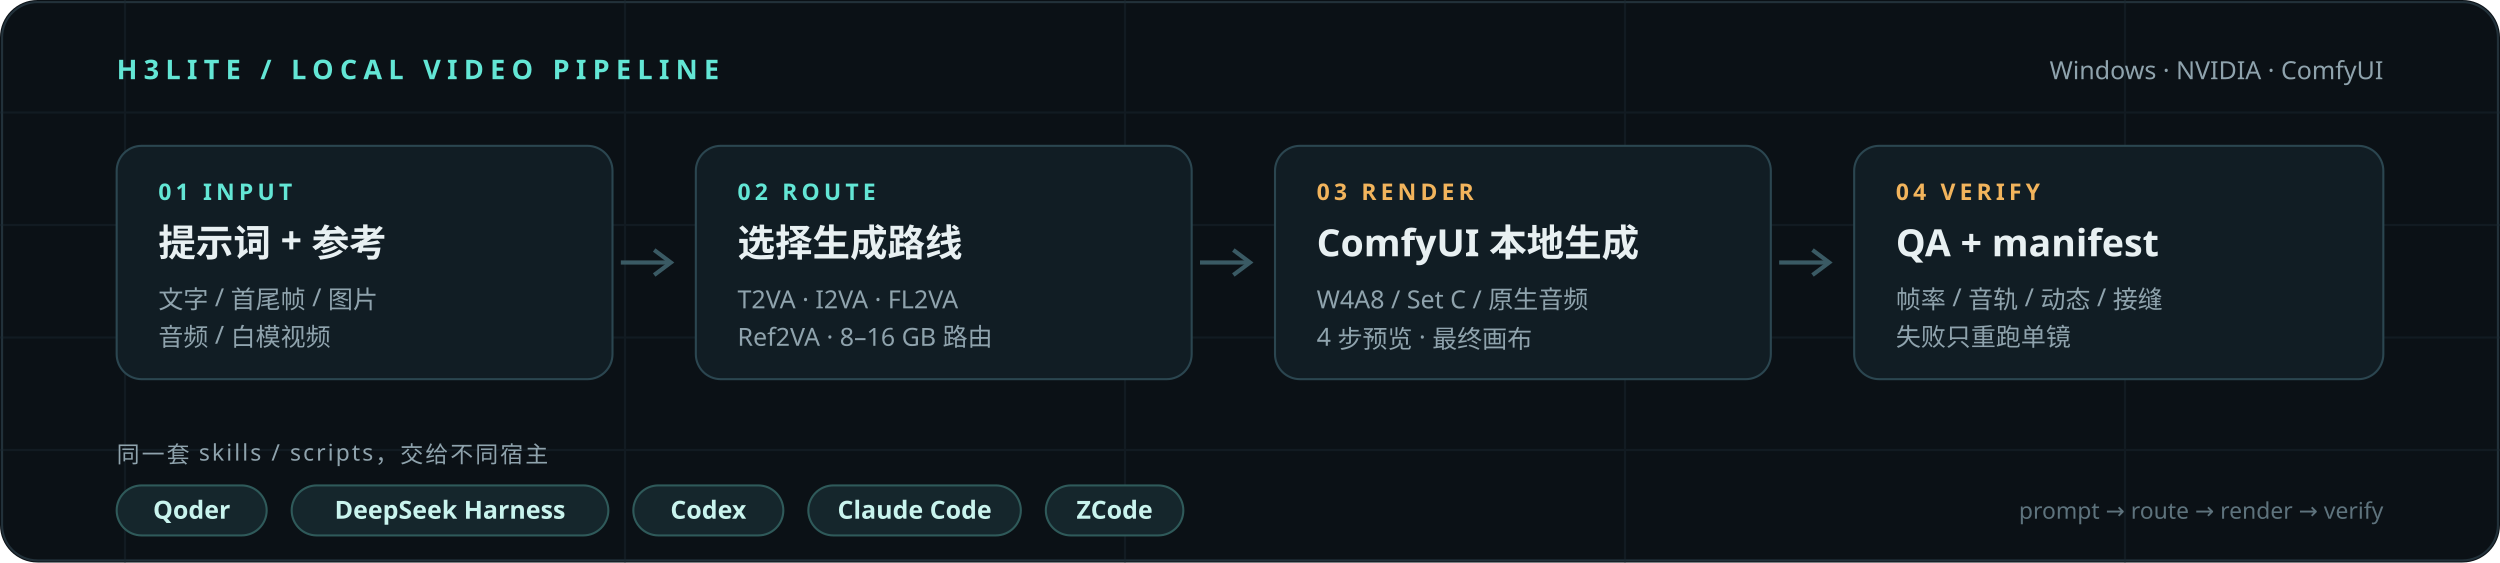
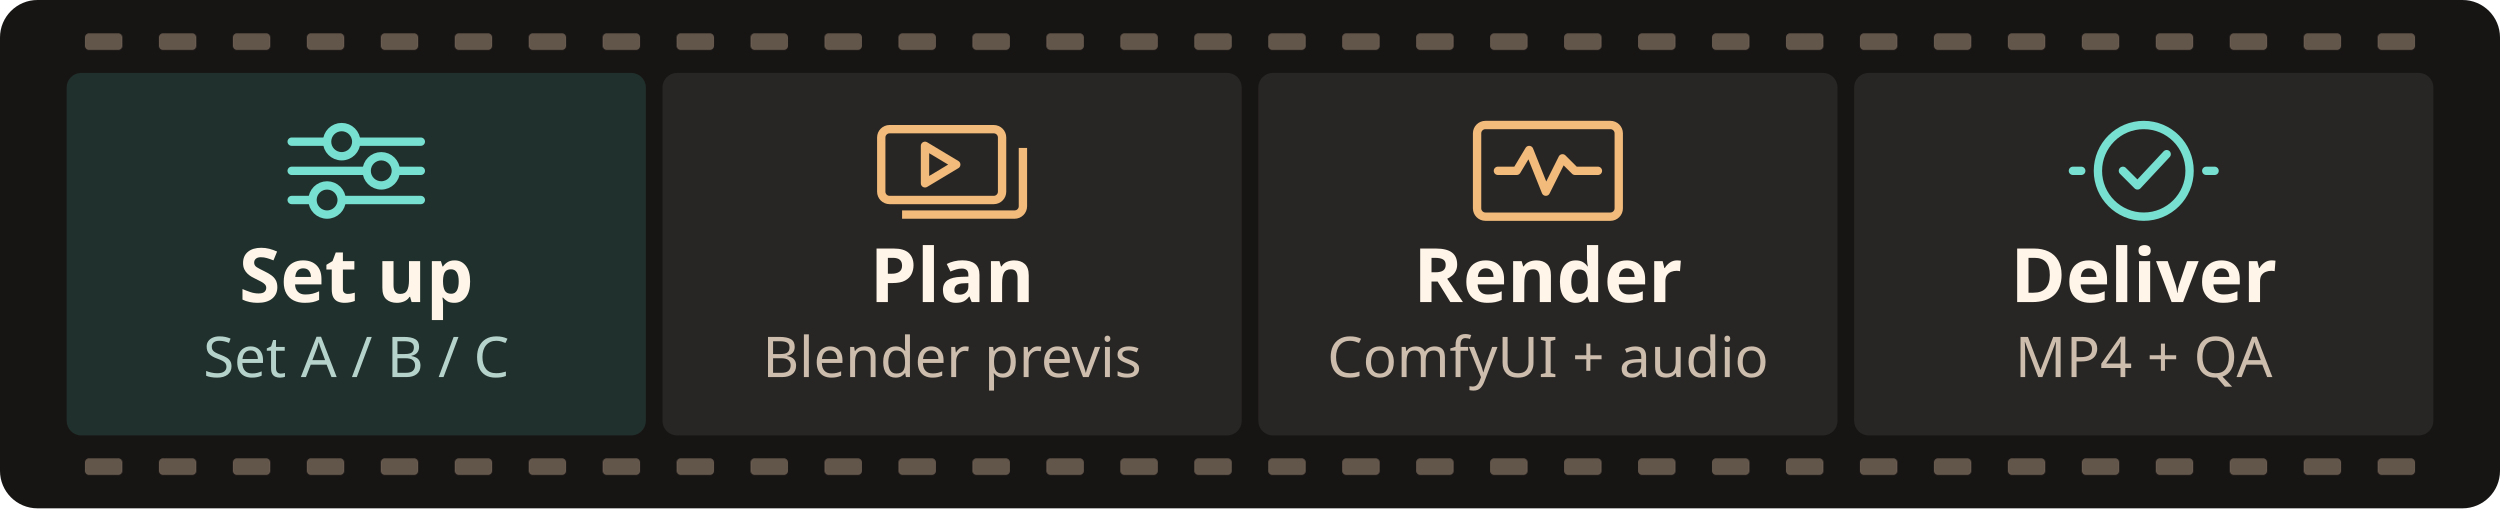
- <svg xmlns="http://www.w3.org/2000/svg" width="1200" height="270" viewBox="0 0 1200 270" role="img" aria-label="H3 Lite 本地视频流水线：提示词与参考素材进入路由，经 ComfyUI 渲染，再由 QA 与 manifest 验收；同一套 skills 和脚本可被 Qoder、DeepSeek Harness、Codex、Claude Code、ZCode 使用。">
-   <rect width="1200" height="270" rx="18" fill="#0b1116" />
-   <rect x="1" y="1" width="1198" height="268" rx="17" fill="none" stroke="#22313a" />
-   <g opacity="0.45" stroke="#1a2831" stroke-width="1">
-     <path d="M0 54h1200M0 108h1200M0 162h1200M0 216h1200" />
-     <path d="M60 0v270M300 0v270M540 0v270M780 0v270M1020 0v270" />
-   </g>
-   <text x="56" y="38" fill="#63e6d5" font-family="'Segoe UI','Microsoft YaHei',sans-serif" font-size="13" font-weight="700" letter-spacing="3">H3LITE / LOCAL VIDEO PIPELINE</text>
-   <text x="1144" y="38" text-anchor="end" fill="#8fa3ad" font-family="'Segoe UI','Microsoft YaHei',sans-serif" font-size="12">Windows · NVIDIA · ComfyUI</text>
-   <g font-family="'Segoe UI','Microsoft YaHei',sans-serif">
-     <g>
-       <rect x="56" y="70" width="238" height="112" rx="12" fill="#111d24" stroke="#2b4650" />
-       <text x="76" y="96" fill="#63e6d5" font-size="11" font-weight="700" letter-spacing="2">01 INPUT</text>
-       <text x="76" y="123" fill="#e8f0f2" font-size="18" font-weight="700">提示词 + 参考</text>
-       <text x="76" y="148" fill="#8fa3ad" font-size="12">文字 / 首尾帧 / 图片</text>
-       <text x="76" y="166" fill="#8fa3ad" font-size="12">音频 / 白模视频</text>
+ <svg xmlns="http://www.w3.org/2000/svg" width="1200" height="244" viewBox="0 0 1200 244" role="img" aria-labelledby="title description">
+   <defs>
+     <pattern id="perforations" x="32" y="14" width="35.5" height="12" patternUnits="userSpaceOnUse">
+       <rect x="8.75" y="2" width="18" height="8" rx="2" fill="#62554a" />
+     </pattern>
+     <rect id="frame" x="-139" y="35" width="278" height="174" rx="7" />
+   </defs>
+   <rect width="1200" height="244" rx="18" fill="#171514" />
+   <rect x="32" y="14" width="1136" height="12" fill="url(#perforations)" />
+   <rect x="32" y="218" width="1136" height="12" fill="url(#perforations)" />
+   <g text-anchor="middle" font-family="system-ui, 'Segoe UI', sans-serif">
+     <g transform="translate(171 0)">
+       <use href="#frame" fill="#20302c" />
+       <g fill="none" stroke="#78e0d1" stroke-width="4" stroke-linecap="round">
+         <path d="M-31 68h16m16 0h30m-62 14h35m16 0h11m-62 14h9m16 0h37" />
+         <circle cx="-7" cy="68" r="7" />
+         <circle cx="12" cy="82" r="7" />
+         <circle cx="-14" cy="96" r="7" />
+       </g>
+       <text y="145" fill="#fff5e8" font-size="36" font-weight="700">Set up</text>
+       <text y="181" fill="#b6d3cb" font-size="27">Set A / B / C</text>
    </g>
-     <g>
-       <rect x="334" y="70" width="238" height="112" rx="12" fill="#111d24" stroke="#2b4650" />
-       <text x="354" y="96" fill="#63e6d5" font-size="11" font-weight="700" letter-spacing="2">02 ROUTE</text>
-       <text x="354" y="123" fill="#e8f0f2" font-size="18" font-weight="700">选择生成路线</text>
-       <text x="354" y="148" fill="#8fa3ad" font-size="12">T2VA · I2VA · FL2VA</text>
-       <text x="354" y="166" fill="#8fa3ad" font-size="12">Ref2VA · 8–16 GB 路由</text>
+     <g transform="translate(457 0)">
+       <use href="#frame" fill="#282624" />
+       <g fill="none" stroke="#f2bb7c" stroke-width="4" stroke-linejoin="round">
+         <rect x="-34" y="62" width="58" height="34" rx="4" />
+         <path d="M-24 103h54a4 4 0 0 0 4-4V71M-13 70l15 9-15 9z" />
+       </g>
+       <text y="145" fill="#fff5e8" font-size="36" font-weight="700">Plan</text>
+       <text y="181" fill="#cdbdad" font-size="27">Blender previs</text>
    </g>
-     <g>
-       <rect x="612" y="70" width="238" height="112" rx="12" fill="#111d24" stroke="#2b4650" />
-       <text x="632" y="96" fill="#f2b45c" font-size="11" font-weight="700" letter-spacing="2">03 RENDER</text>
-       <text x="632" y="123" fill="#e8f0f2" font-size="18" font-weight="700">ComfyUI 本地生成</text>
-       <text x="632" y="148" fill="#8fa3ad" font-size="12">W4A8 / Set C / 原生音频</text>
-       <text x="632" y="166" fill="#8fa3ad" font-size="12">4 步预览 · 最终画布</text>
+     <g transform="translate(743 0)">
+       <use href="#frame" fill="#282624" />
+       <g fill="none" stroke="#f2bb7c" stroke-width="4" stroke-linecap="round" stroke-linejoin="round">
+         <rect x="-34" y="60" width="68" height="44" rx="4" />
+         <path d="M-24 82h9l6-10 8 20 8-16 6 6h11" />
+       </g>
+       <text y="145" fill="#fff5e8" font-size="36" font-weight="700">Render</text>
+       <text y="181" fill="#cdbdad" font-size="27">ComfyUI + audio</text>
    </g>
-     <g>
-       <rect x="890" y="70" width="254" height="112" rx="12" fill="#111d24" stroke="#2b4650" />
-       <text x="910" y="96" fill="#f2b45c" font-size="11" font-weight="700" letter-spacing="2">04 VERIFY</text>
-       <text x="910" y="123" fill="#e8f0f2" font-size="18" font-weight="700">QA + manifest</text>
-       <text x="910" y="148" fill="#8fa3ad" font-size="12">帧率 / 音轨 / 动态 / 接缝</text>
-       <text x="910" y="166" fill="#8fa3ad" font-size="12">失败只重跑单镜</text>
-     </g>
-     <g stroke="#3a5a64" stroke-width="2" fill="none">
-       <path d="M298 126h24" />
-       <path d="M314 120l8 6-8 6" />
-       <path d="M576 126h24" />
-       <path d="M592 120l8 6-8 6" />
-       <path d="M854 126h24" />
-       <path d="M870 120l8 6-8 6" />
+     <g transform="translate(1029 0)">
+       <use href="#frame" fill="#282624" />
+       <g fill="none" stroke="#78e0d1" stroke-width="4" stroke-linecap="round" stroke-linejoin="round">
+         <circle cy="82" r="22" />
+         <path d="m-10 82 7 7 14-15" />
+         <path d="M-34 82h4m60 0h4" />
+       </g>
+       <text y="145" fill="#fff5e8" font-size="36" font-weight="700">Deliver</text>
+       <text y="181" fill="#cdbdad" font-size="27">MP4 + QA</text>
    </g>
  </g>
-   <text x="56" y="222" fill="#8fa3ad" font-family="'Segoe UI','Microsoft YaHei',sans-serif" font-size="11" letter-spacing="1">同一套 skills / scripts，交给不同宿主</text>
-   <g font-family="'Segoe UI','Microsoft YaHei',sans-serif" font-size="12" font-weight="600">
-     <rect x="56" y="233" width="72" height="24" rx="12" fill="#15262c" stroke="#2f5a5a" />
-     <text x="92" y="249" text-anchor="middle" fill="#c9f4ee">Qoder</text>
-     <rect x="140" y="233" width="152" height="24" rx="12" fill="#15262c" stroke="#2f5a5a" />
-     <text x="216" y="249" text-anchor="middle" fill="#c9f4ee">DeepSeek Harness</text>
-     <rect x="304" y="233" width="72" height="24" rx="12" fill="#15262c" stroke="#2f5a5a" />
-     <text x="340" y="249" text-anchor="middle" fill="#c9f4ee">Codex</text>
-     <rect x="388" y="233" width="102" height="24" rx="12" fill="#15262c" stroke="#2f5a5a" />
-     <text x="439" y="249" text-anchor="middle" fill="#c9f4ee">Claude Code</text>
-     <rect x="502" y="233" width="66" height="24" rx="12" fill="#15262c" stroke="#2f5a5a" />
-     <text x="535" y="249" text-anchor="middle" fill="#c9f4ee">ZCode</text>
-   </g>
-   <text x="1144" y="249" text-anchor="end" fill="#5e737d" font-family="'Segoe UI','Microsoft YaHei',sans-serif" font-size="11">prompt → route → render → verify</text>
</svg>
